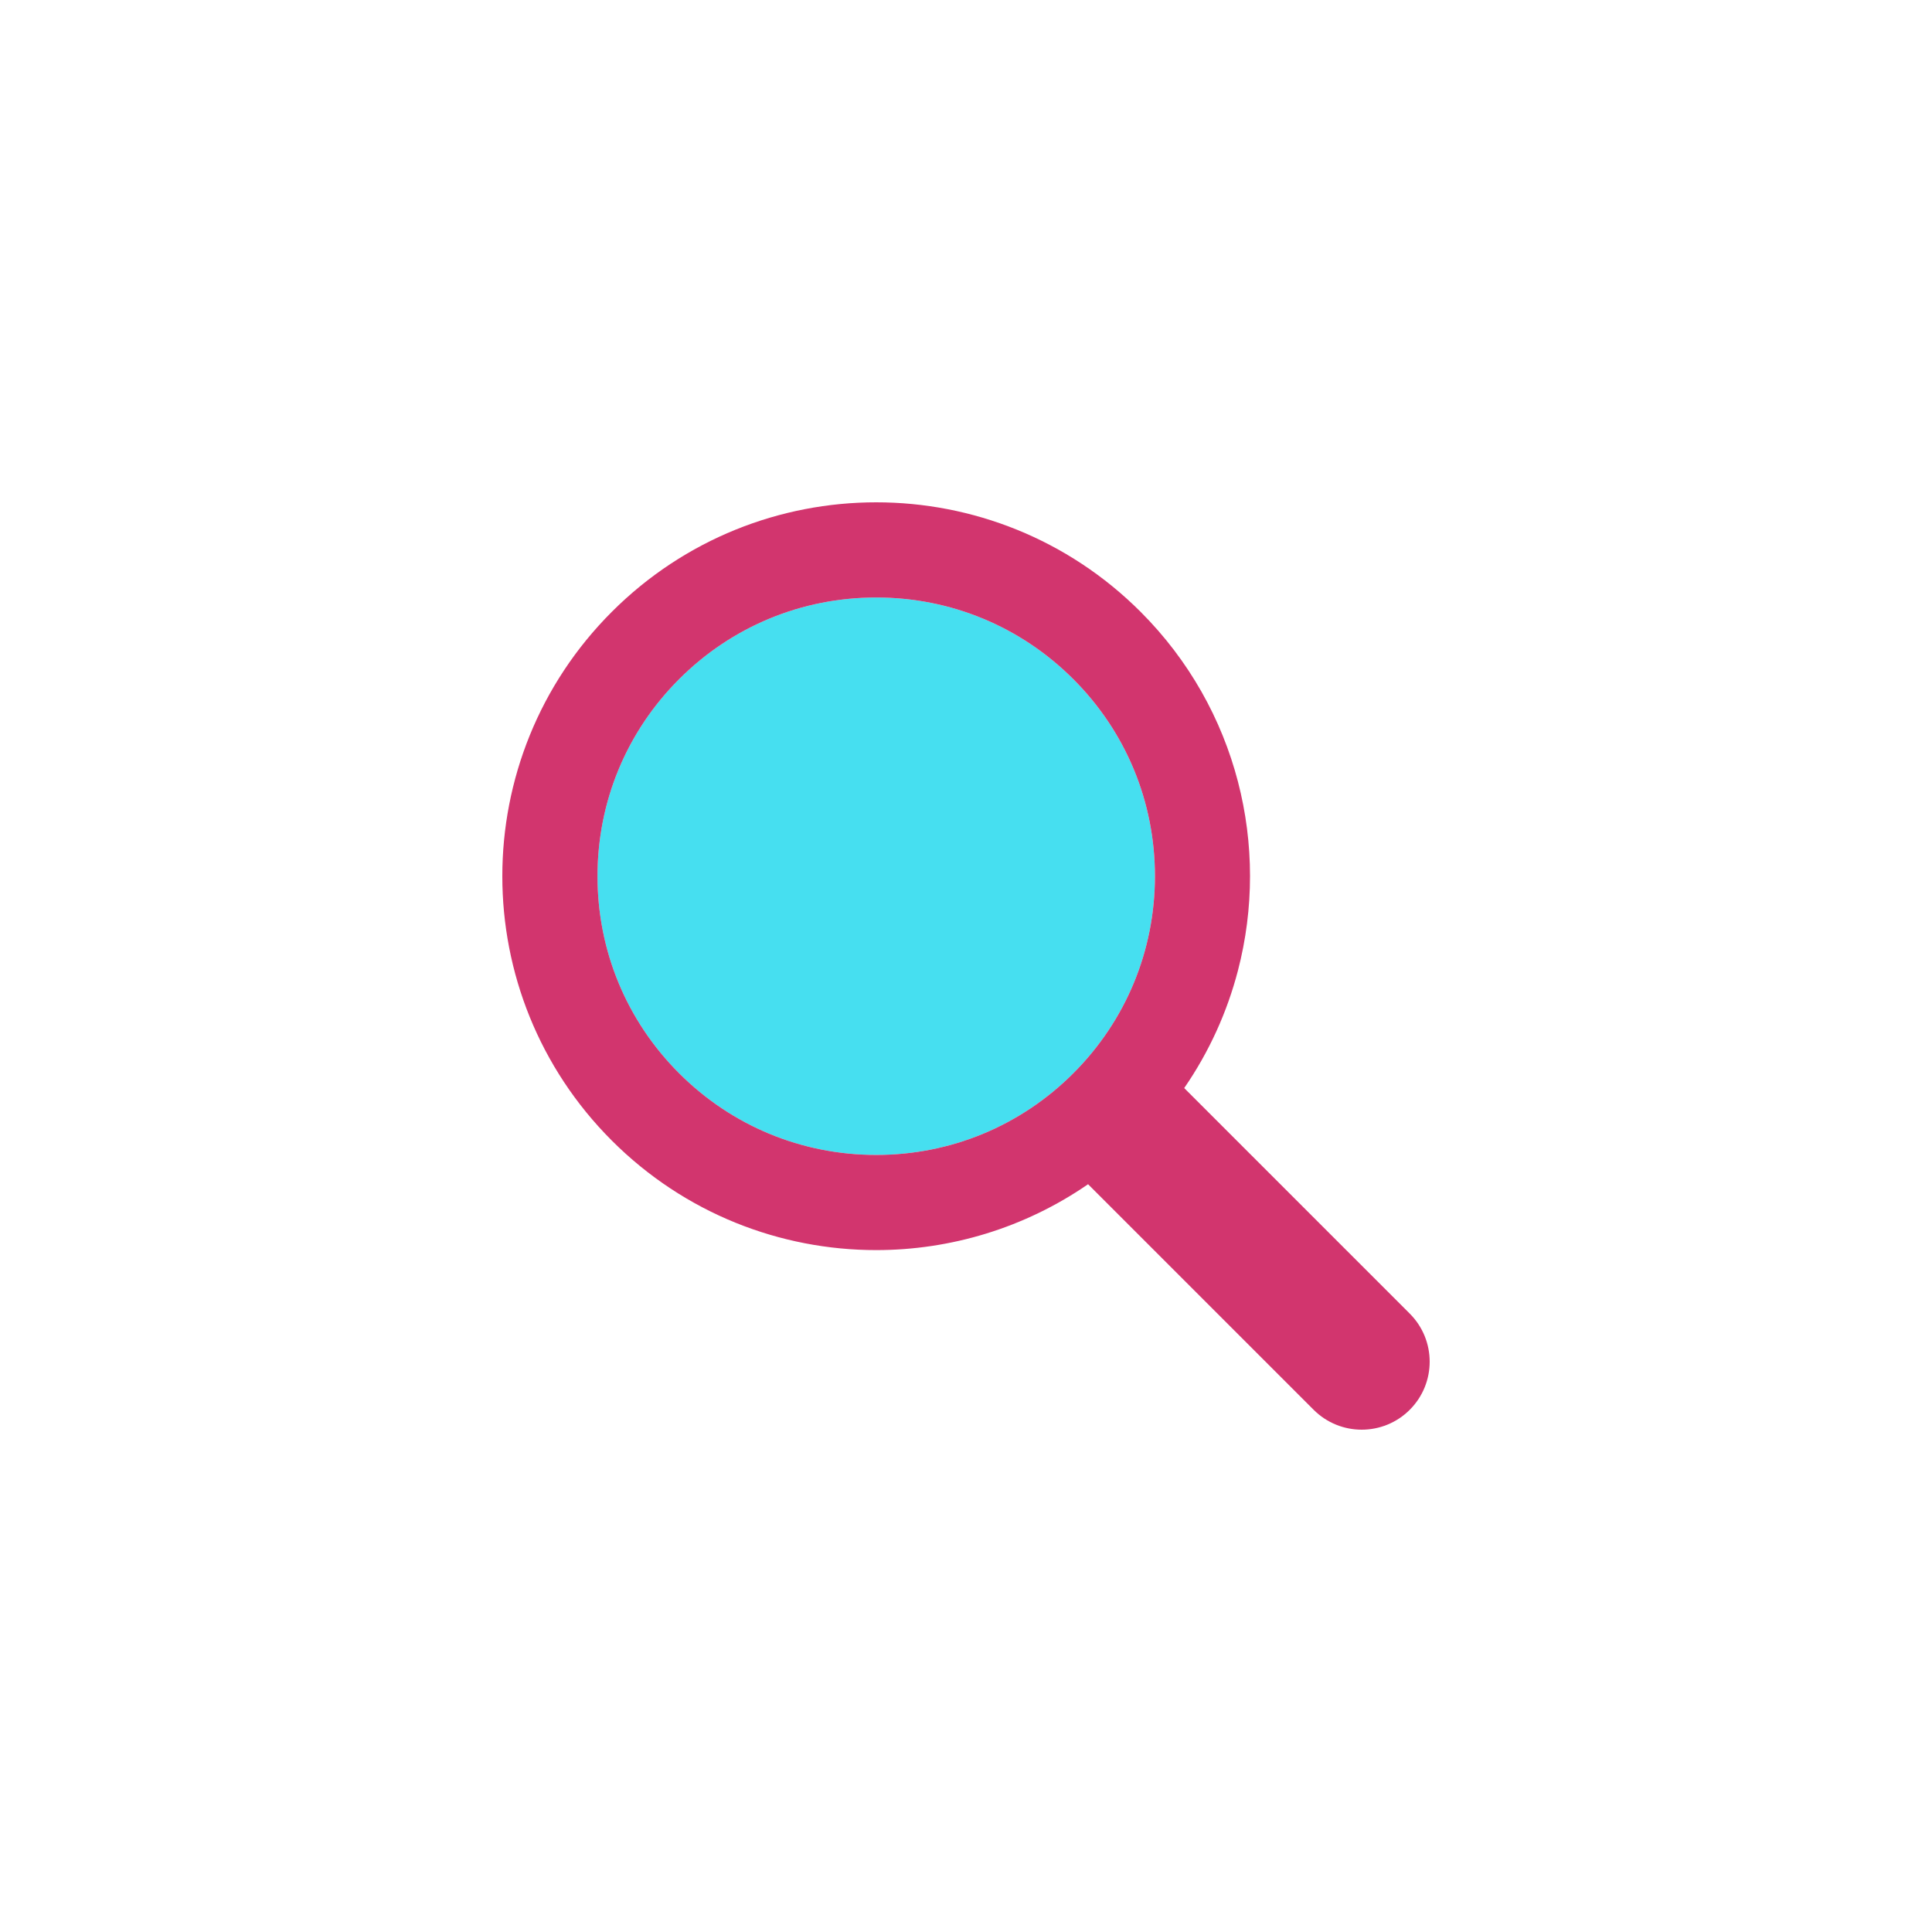
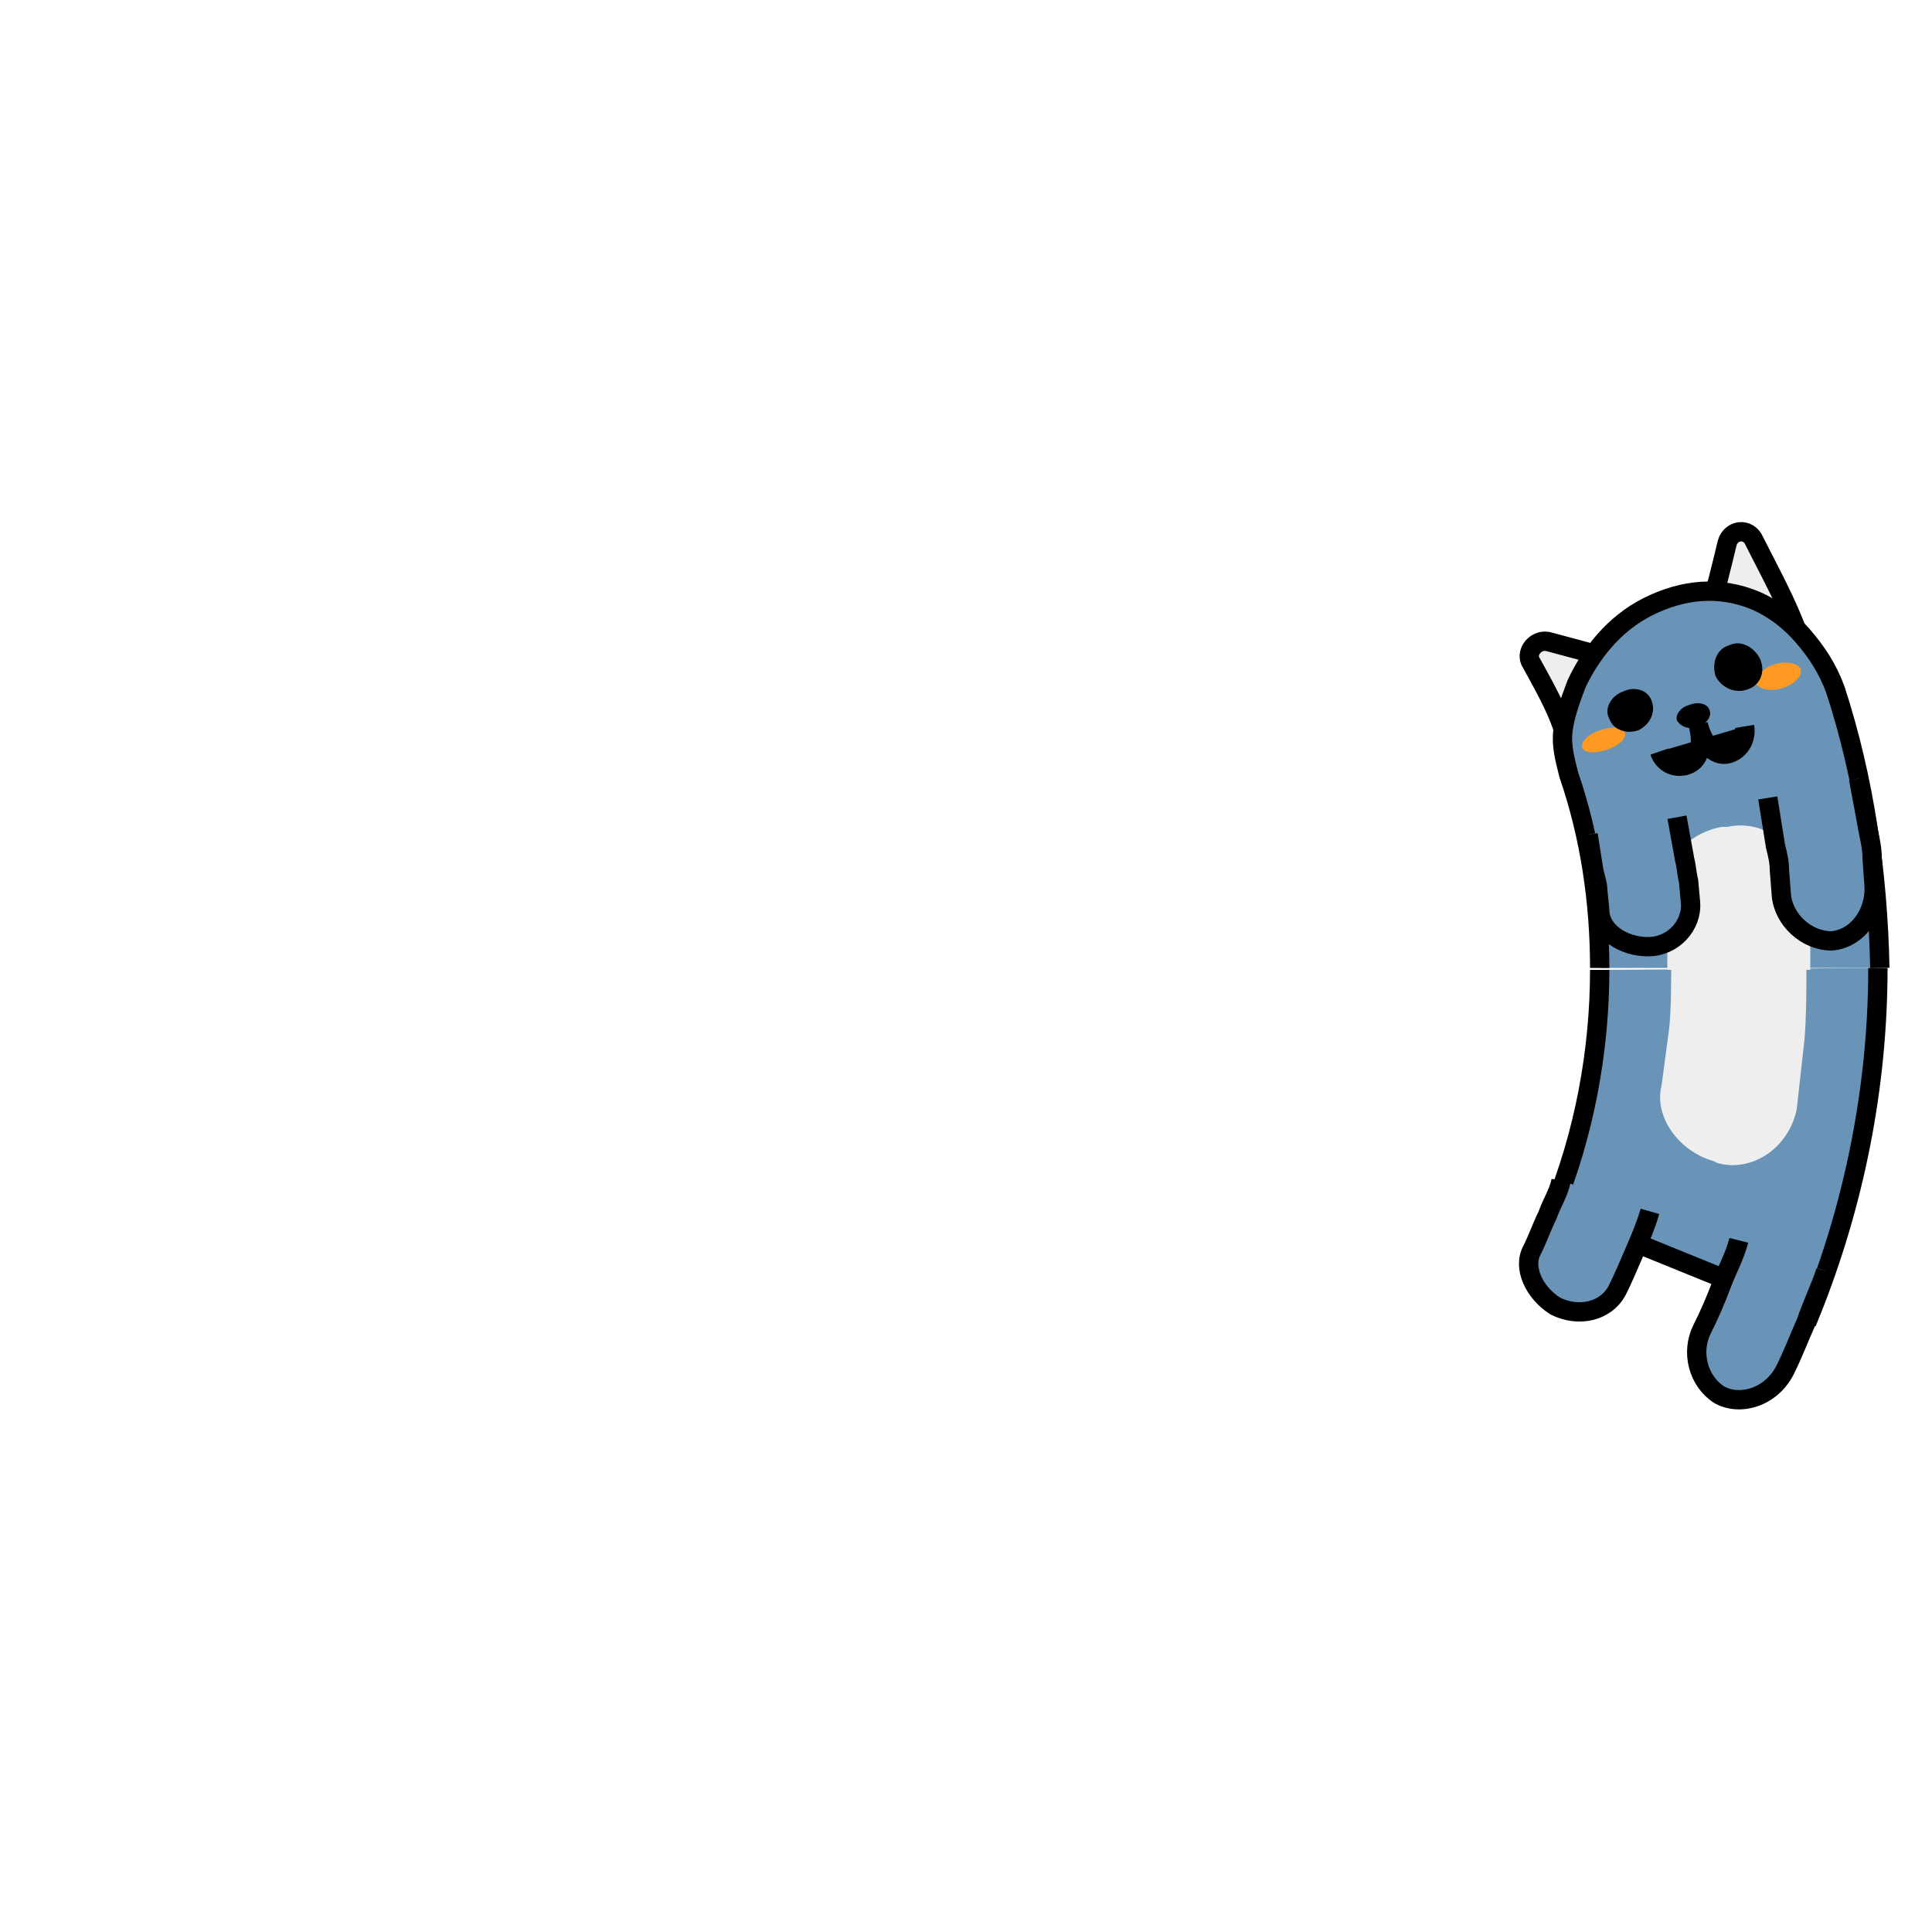
- <svg xmlns="http://www.w3.org/2000/svg" style="margin: auto; background: rgb(241, 242, 243, 0); display: block; shape-rendering: auto;" width="200px" height="200px" viewBox="0 0 100 100" preserveAspectRatio="xMidYMid">
-   <g transform="translate(50 50)">
-     <g transform="scale(0.8)">
-       <g transform="translate(-50 -50)">
-         <g>
-           <animateTransform attributeName="transform" type="translate" repeatCount="indefinite" dur="1s" values="-20 -20;20 -20;0 20;-20 -20" keyTimes="0;0.33;0.66;1" />
-           <path fill="#46dff0" d="M44.19 26.158c-4.817 0-9.345 1.876-12.751 5.282c-3.406 3.406-5.282 7.934-5.282 12.751 c0 4.817 1.876 9.345 5.282 12.751c3.406 3.406 7.934 5.282 12.751 5.282s9.345-1.876 12.751-5.282 c3.406-3.406 5.282-7.934 5.282-12.751c0-4.817-1.876-9.345-5.282-12.751C53.536 28.033 49.007 26.158 44.19 26.158z" />
-           <path fill="#d2356e" d="M78.712 72.492L67.593 61.373l-3.475-3.475c1.621-2.352 2.779-4.926 3.475-7.596c1.044-4.008 1.044-8.23 0-12.238 c-1.048-4.022-3.146-7.827-6.297-10.979C56.572 22.362 50.381 20 44.19 20C38 20 31.809 22.362 27.085 27.085 c-9.447 9.447-9.447 24.763 0 34.21C31.809 66.019 38 68.381 44.19 68.381c4.798 0 9.593-1.425 13.708-4.262l9.695 9.695 l4.899 4.899C73.351 79.571 74.476 80 75.602 80s2.251-0.429 3.11-1.288C80.429 76.994 80.429 74.209 78.712 72.492z M56.942 56.942 c-3.406 3.406-7.934 5.282-12.751 5.282s-9.345-1.876-12.751-5.282c-3.406-3.406-5.282-7.934-5.282-12.751 c0-4.817 1.876-9.345 5.282-12.751c3.406-3.406 7.934-5.282 12.751-5.282c4.817 0 9.345 1.876 12.751 5.282 c3.406 3.406 5.282 7.934 5.282 12.751C62.223 49.007 60.347 53.536 56.942 56.942z" />
-         </g>
-       </g>
-     </g>
+ <svg xmlns="http://www.w3.org/2000/svg" style="margin:auto;background:none;display:block;" width="200px" height="200px" viewBox="0 0 100 100" preserveAspectRatio="xMidYMid">
+   <g>
+     <animateTransform attributeName="transform" type="rotate" values="360 50 50;0 50 50" keyTimes="0;1" dur="1s" repeatCount="indefinite" calcMode="spline" keySplines="0.5 0 0.5 1" begin="-0.1s" />
+     <circle cx="50" cy="50" r="39.891" stroke="#6994b7" stroke-width="14.4" fill="none" stroke-dasharray="0 300">
+       <animate attributeName="stroke-dasharray" values="15 300;55.141 300;15 300" keyTimes="0;0.5;1" dur="1s" repeatCount="indefinite" calcMode="linear" keySplines="0 0.4 0.6 1;0.4 0 1 0.6" begin="-0.046s" />
+     </circle>
+     <circle cx="50" cy="50" r="39.891" stroke="#eeeeee" stroke-width="7.2" fill="none" stroke-dasharray="0 300">
+       <animate attributeName="stroke-dasharray" values="15 300;55.141 300;15 300" keyTimes="0;0.5;1" dur="1s" repeatCount="indefinite" calcMode="linear" keySplines="0 0.4 0.6 1;0.4 0 1 0.6" begin="-0.046s" />
+     </circle>
+     <circle cx="50" cy="50" r="32.771" stroke="#000000" stroke-width="1" fill="none" stroke-dasharray="0 300">
+       <animate attributeName="stroke-dasharray" values="15 300;45.299 300;15 300" keyTimes="0;0.5;1" dur="1s" repeatCount="indefinite" calcMode="linear" keySplines="0 0.4 0.6 1;0.4 0 1 0.6" begin="-0.046s" />
+     </circle>
+     <circle cx="50" cy="50" r="47.171" stroke="#000000" stroke-width="1" fill="none" stroke-dasharray="0 300">
+       <animate attributeName="stroke-dasharray" values="15 300;66.034 300;15 300" keyTimes="0;0.5;1" dur="1s" repeatCount="indefinite" calcMode="linear" keySplines="0 0.4 0.6 1;0.4 0 1 0.6" begin="-0.046s" />
+     </circle>
+   </g>
+   <g>
+     <animateTransform attributeName="transform" type="rotate" values="360 50 50;0 50 50" keyTimes="0;1" dur="1s" repeatCount="indefinite" calcMode="spline" keySplines="0.5 0 0.5 1" />
+     <path fill="#6994b7" stroke="#000000" d="M97.2,50.1c0,6.1-1.2,12.2-3.5,17.9l-13.3-5.4c1.6-3.9,2.4-8.2,2.4-12.4" />
+     <path fill="#eeeeee" d="M93.5,49.9c0,1.2,0,2.7-0.1,3.9l-0.4,3.6c-0.4,2-2.3,3.3-4.1,2.8l-0.2-0.1c-1.8-0.5-3.1-2.3-2.7-3.9l0.4-3 c0.1-1,0.1-2.3,0.1-3.3" />
+     <path fill="#6994b7" stroke="#000000" d="M85.4,62.7c-0.2,0.7-0.5,1.4-0.8,2.1c-0.3,0.7-0.6,1.4-0.9,2c-0.6,1.1-2,1.4-3.2,0.8c-1.1-0.7-1.7-2-1.2-2.9 c0.3-0.6,0.5-1.2,0.8-1.8c0.2-0.6,0.6-1.2,0.7-1.8" />
+     <path fill="#6994b7" stroke="#000000" d="M94.5,65.8c-0.3,0.9-0.7,1.7-1,2.6c-0.4,0.9-0.7,1.7-1.1,2.5c-0.7,1.4-2.3,1.9-3.4,1.3h0 c-1.1-0.7-1.5-2.2-0.9-3.4c0.4-0.8,0.7-1.5,1-2.3c0.3-0.8,0.7-1.5,0.9-2.3" />
+   </g>
+   <g>
+     <animateTransform attributeName="transform" type="rotate" values="360 50 50;0 50 50" keyTimes="0;1" dur="1s" repeatCount="indefinite" calcMode="spline" keySplines="0.5 0 0.5 1" begin="-0.1s" />
+     <path fill="#eeeeee" stroke="#000000" d="M86.9,35.3l-6,2.4c-0.4-1.2-1.1-2.4-1.7-3.5c-0.2-0.5,0.3-1.1,0.9-1C82.3,33.8,84.8,34.4,86.9,35.3z" />
+     <path fill="#eeeeee" stroke="#000000" d="M87.1,35.3l6-2.4c-0.6-1.7-1.5-3.3-2.3-4.9c-0.3-0.7-1.2-0.6-1.4,0.1C88.8,30.6,88.2,33,87.1,35.3z" />
+     <path fill="#6994b7" stroke="#000000" d="M82.8,50.1c0-3.4-0.5-6.8-1.6-10c-0.2-0.8-0.4-1.5-0.3-2.3c0.1-0.8,0.4-1.6,0.7-2.4c0.7-1.5,1.9-3.1,3.7-4l0,0 c1.8-0.9,3.7-1.1,5.6-0.3c0.9,0.4,1.7,1,2.4,1.8c0.7,0.8,1.3,1.7,1.7,2.8c1.5,4.6,2.2,9.5,2.3,14.4" />
+     <path fill="#eeeeee" d="M86.3,50.2l0-0.9l-0.1-0.9l-0.1-1.9c0-0.9,0.2-1.7,0.7-2.3c0.5-0.7,1.3-1.2,2.3-1.4l0.3,0 c0.9-0.2,1.9,0,2.6,0.6c0.7,0.5,1.3,1.4,1.4,2.4l0.2,2.2l0.1,1.1l0,1.1" />
+     <path fill="#ff9922" d="M93.2,34.6c0.1,0.4-0.3,0.8-0.9,1c-0.6,0.2-1.2,0.1-1.4-0.2c-0.1-0.3,0.3-0.8,0.9-1 C92.4,34.2,93,34.3,93.2,34.6z" />
+     <path fill="#ff9922" d="M81.9,38.7c0.1,0.3,0.7,0.3,1.3,0.1c0.6-0.2,1-0.6,0.9-0.9c-0.1-0.3-0.7-0.3-1.3-0.1 C82.2,38,81.8,38.4,81.9,38.7z" />
+     <path fill="#000000" d="M88.5,36.8c0.1,0.3-0.2,0.7-0.6,0.8c-0.5,0.2-0.9,0-1.1-0.3c-0.1-0.3,0.2-0.7,0.6-0.8C87.9,36.3,88.4,36.4,88.5,36.8z" />
+     <path stroke="#000000" d="M85.9,38.9c0.2,0.6,0.8,0.9,1.4,0.7c0.6-0.2,0.9-0.9,0.6-2.1c0.3,1.2,1,1.7,1.6,1.5c0.6-0.2,0.9-0.8,0.8-1.4" />
+     <path fill="#6994b7" stroke="#000000" d="M86.8,42.3l0.4,2.2c0.1,0.4,0.1,0.7,0.2,1.1l0.1,1.1c0.1,1.2-0.9,2.3-2.2,2.3c-1.3,0-2.5-0.8-2.5-1.9l-0.1-1 c0-0.3-0.1-0.6-0.2-1l-0.3-1.9" />
+     <path fill="#6994b7" stroke="#000000" d="M96.2,40.3l0.5,2.7c0.1,0.5,0.2,0.9,0.2,1.4l0.1,1.4c0.1,1.5-0.9,2.8-2.2,2.9h0c-1.3,0-2.5-1.1-2.6-2.4 L92.1,45c0-0.4-0.1-0.8-0.2-1.2l-0.4-2.5" />
+     <path fill="#000000" d="M91.1,34.1c0.3,0.7,0,1.4-0.7,1.6c-0.6,0.2-1.3-0.1-1.6-0.7c-0.2-0.6,0-1.4,0.7-1.6C90.1,33.1,90.8,33.5,91.1,34.1z" />
+     <path fill="#000000" d="M85.5,36.3c0.2,0.6-0.1,1.2-0.7,1.5c-0.6,0.2-1.3,0-1.5-0.6C83,36.7,83.4,36,84,35.8C84.6,35.5,85.3,35.7,85.5,36.3z" />
  </g>
</svg>
